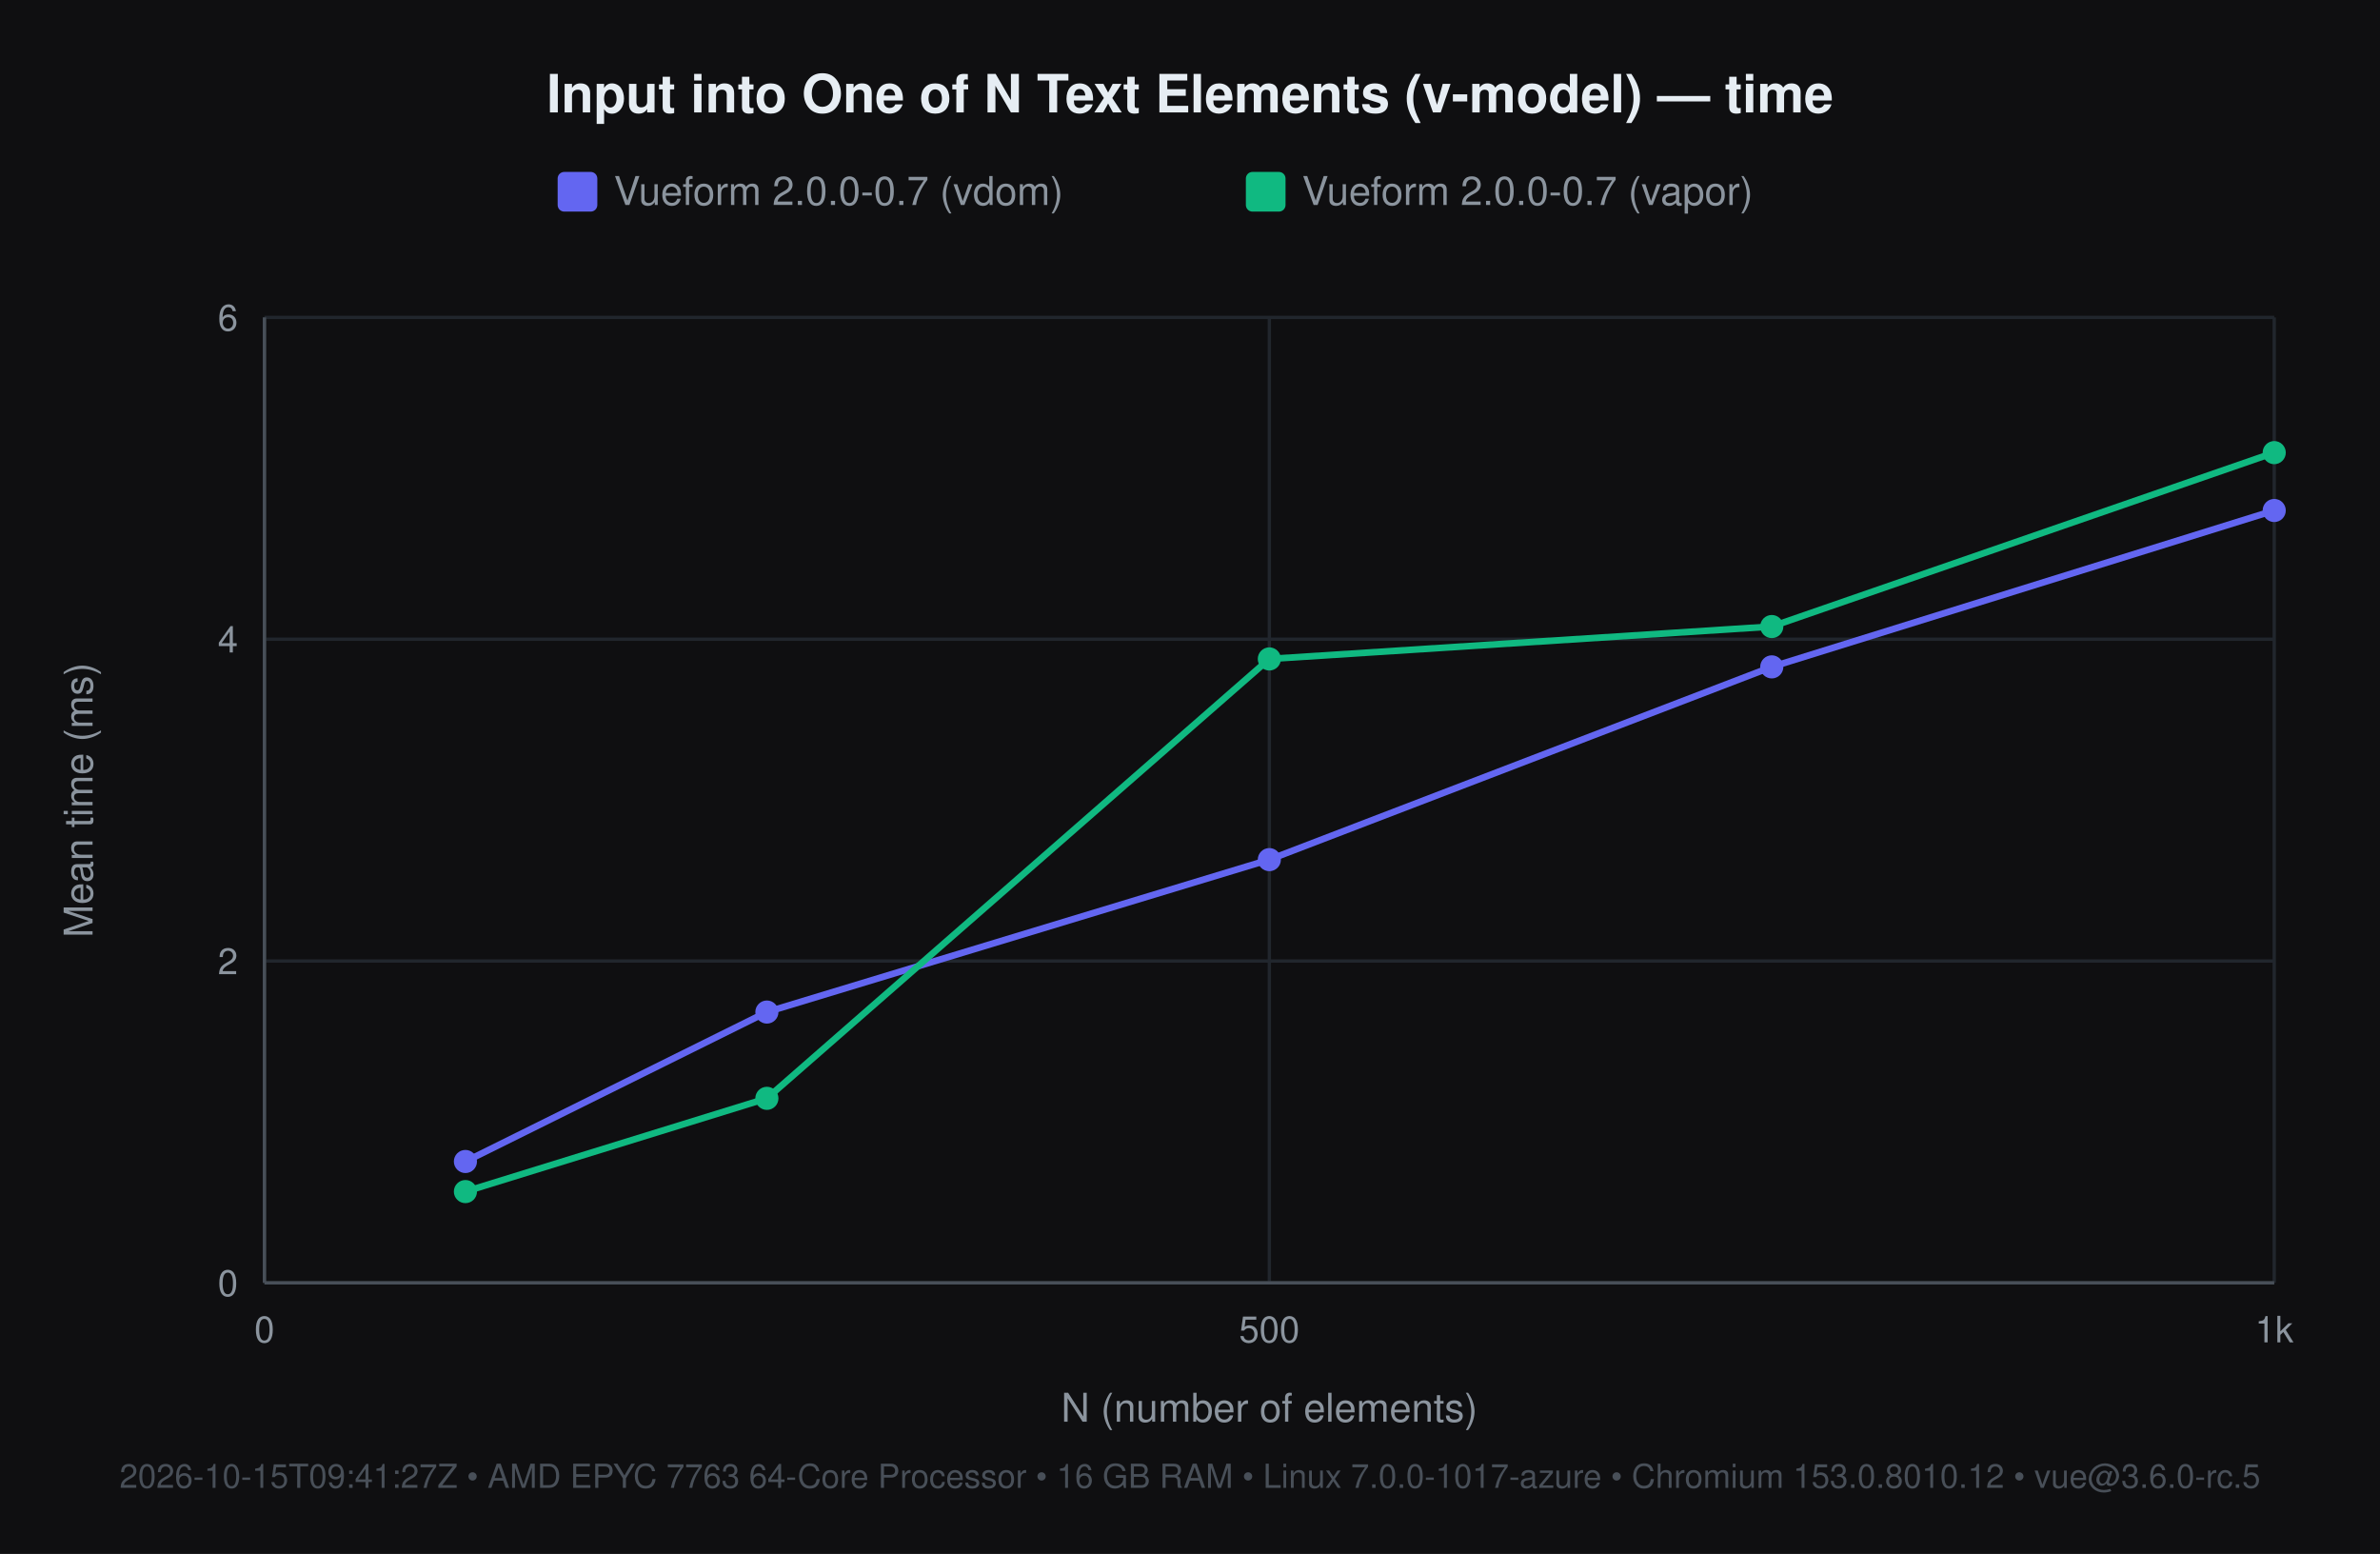
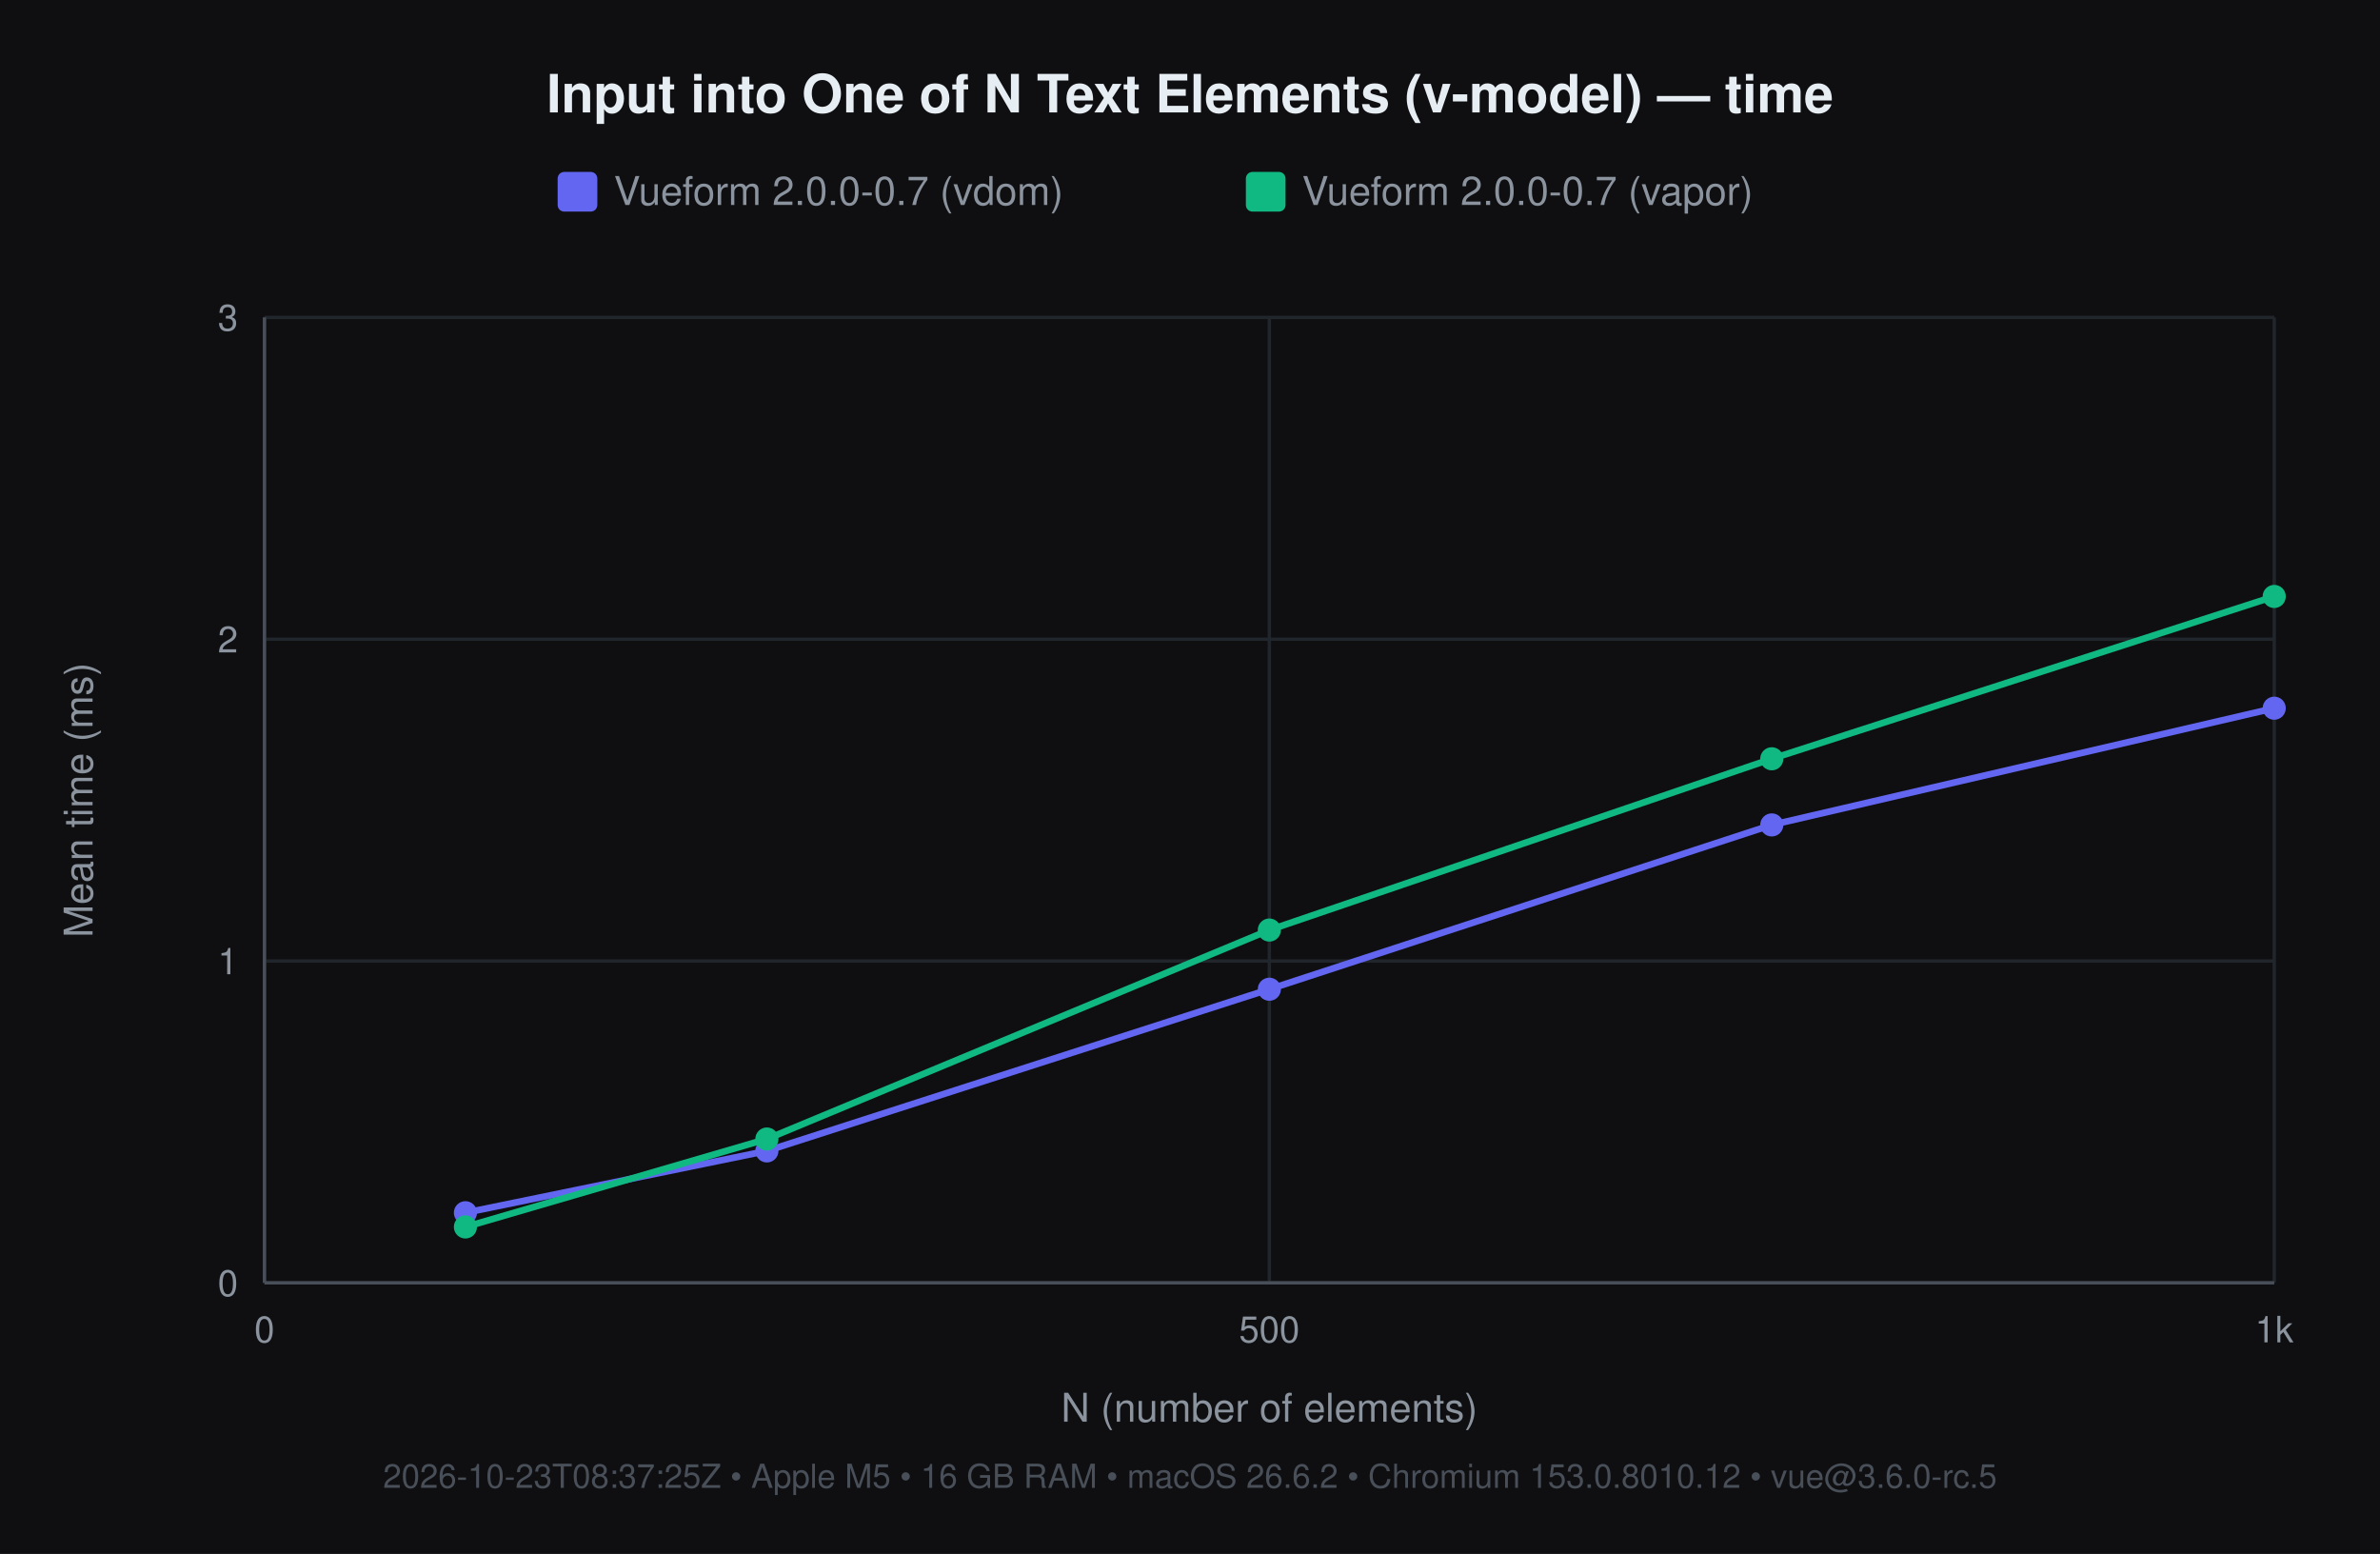
<svg xmlns="http://www.w3.org/2000/svg" width="720" height="470" viewBox="0 0 720 470" font-family="-apple-system, 'Segoe UI', Helvetica, Arial, sans-serif">
  <rect width="720" height="470" fill="#0f0f11" />
  <text x="360" y="34" font-size="16" font-weight="600" fill="#e6edf3" text-anchor="middle">Input into One of N Text Elements (v-model) — time</text>
  <rect x="168.7" y="52" width="12" height="12" rx="2" fill="#6366f1" />
  <text x="185.7" y="62" font-size="12" fill="#8b949e">Vueform 2.0.0-0.7 (vdom)</text>
  <rect x="376.9" y="52" width="12" height="12" rx="2" fill="#10b981" />
  <text x="393.9" y="62" font-size="12" fill="#8b949e">Vueform 2.0.0-0.7 (vapor)</text>
  <line x1="80" y1="388" x2="688" y2="388" stroke="#21262d" stroke-width="1" />
  <text x="72" y="392" font-size="11" fill="#8b949e" text-anchor="end">0</text>
  <line x1="80" y1="290.667" x2="688" y2="290.667" stroke="#21262d" stroke-width="1" />
-   <text x="72" y="294.667" font-size="11" fill="#8b949e" text-anchor="end">2</text>
+   <text x="72" y="294.667" font-size="11" fill="#8b949e" text-anchor="end">1</text>
  <line x1="80" y1="193.333" x2="688" y2="193.333" stroke="#21262d" stroke-width="1" />
-   <text x="72" y="197.333" font-size="11" fill="#8b949e" text-anchor="end">4</text>
+   <text x="72" y="197.333" font-size="11" fill="#8b949e" text-anchor="end">2</text>
  <line x1="80" y1="96" x2="688" y2="96" stroke="#21262d" stroke-width="1" />
-   <text x="72" y="100" font-size="11" fill="#8b949e" text-anchor="end">6</text>
+   <text x="72" y="100" font-size="11" fill="#8b949e" text-anchor="end">3</text>
  <line x1="80" y1="96" x2="80" y2="388" stroke="#21262d" stroke-width="1" />
  <text x="80" y="406" font-size="11" fill="#8b949e" text-anchor="middle">0</text>
  <line x1="384" y1="96" x2="384" y2="388" stroke="#21262d" stroke-width="1" />
  <text x="384" y="406" font-size="11" fill="#8b949e" text-anchor="middle">500</text>
  <line x1="688" y1="96" x2="688" y2="388" stroke="#21262d" stroke-width="1" />
  <text x="688" y="406" font-size="11" fill="#8b949e" text-anchor="middle">1k</text>
  <line x1="80" y1="388" x2="688" y2="388" stroke="#484f58" stroke-width="1" />
  <line x1="80" y1="96" x2="80" y2="388" stroke="#484f58" stroke-width="1" />
  <text x="384" y="430" font-size="12" fill="#8b949e" text-anchor="middle">N (number of elements)</text>
  <text x="28" y="242" font-size="12" fill="#8b949e" text-anchor="middle" transform="rotate(-90 28 242)">Mean time (ms)</text>
-   <text x="360" y="450" font-size="10" fill="#484f58" text-anchor="middle">2026-10-15T09:41:27Z • AMD EPYC 7763 64-Core Processor • 16 GB RAM • Linux 7.0.0-1017-azure • Chromium 153.0.8010.12 • vue@3.6.0-rc.5</text>
-   <polyline points="140.8,351.3 232.0,306.1 384.0,260.0 536.0,201.7 688.0,154.4" fill="none" stroke="#6366f1" stroke-width="2" />
-   <circle cx="140.8" cy="351.3" r="3.5" fill="#6366f1" />
-   <circle cx="232.0" cy="306.1" r="3.5" fill="#6366f1" />
-   <circle cx="384.0" cy="260.0" r="3.5" fill="#6366f1" />
-   <circle cx="536.0" cy="201.7" r="3.5" fill="#6366f1" />
-   <circle cx="688.0" cy="154.4" r="3.5" fill="#6366f1" />
-   <polyline points="140.8,360.4 232.0,332.2 384.0,199.3 536.0,189.5 688.0,136.9" fill="none" stroke="#10b981" stroke-width="2" />
-   <circle cx="140.8" cy="360.4" r="3.5" fill="#10b981" />
-   <circle cx="232.0" cy="332.2" r="3.5" fill="#10b981" />
-   <circle cx="384.0" cy="199.3" r="3.5" fill="#10b981" />
-   <circle cx="536.0" cy="189.5" r="3.5" fill="#10b981" />
-   <circle cx="688.0" cy="136.9" r="3.5" fill="#10b981" />
+   <text x="360" y="450" font-size="10" fill="#484f58" text-anchor="middle">2026-10-23T08:37:25Z • Apple M5 • 16 GB RAM • macOS 26.6.2 • Chromium 153.0.8010.12 • vue@3.6.0-rc.5</text>
+   <polyline points="140.8,366.8 232.0,348.1 384.0,299.2 536.0,249.5 688.0,214.2" fill="none" stroke="#6366f1" stroke-width="2" />
+   <circle cx="140.8" cy="366.8" r="3.5" fill="#6366f1" />
+   <circle cx="232.0" cy="348.1" r="3.5" fill="#6366f1" />
+   <circle cx="384.0" cy="299.2" r="3.5" fill="#6366f1" />
+   <circle cx="536.0" cy="249.5" r="3.5" fill="#6366f1" />
+   <circle cx="688.0" cy="214.2" r="3.5" fill="#6366f1" />
+   <polyline points="140.8,371.1 232.0,344.5 384.0,281.3 536.0,229.5 688.0,180.4" fill="none" stroke="#10b981" stroke-width="2" />
+   <circle cx="140.8" cy="371.1" r="3.5" fill="#10b981" />
+   <circle cx="232.0" cy="344.5" r="3.5" fill="#10b981" />
+   <circle cx="384.0" cy="281.3" r="3.5" fill="#10b981" />
+   <circle cx="536.0" cy="229.5" r="3.5" fill="#10b981" />
+   <circle cx="688.0" cy="180.4" r="3.5" fill="#10b981" />
</svg>
